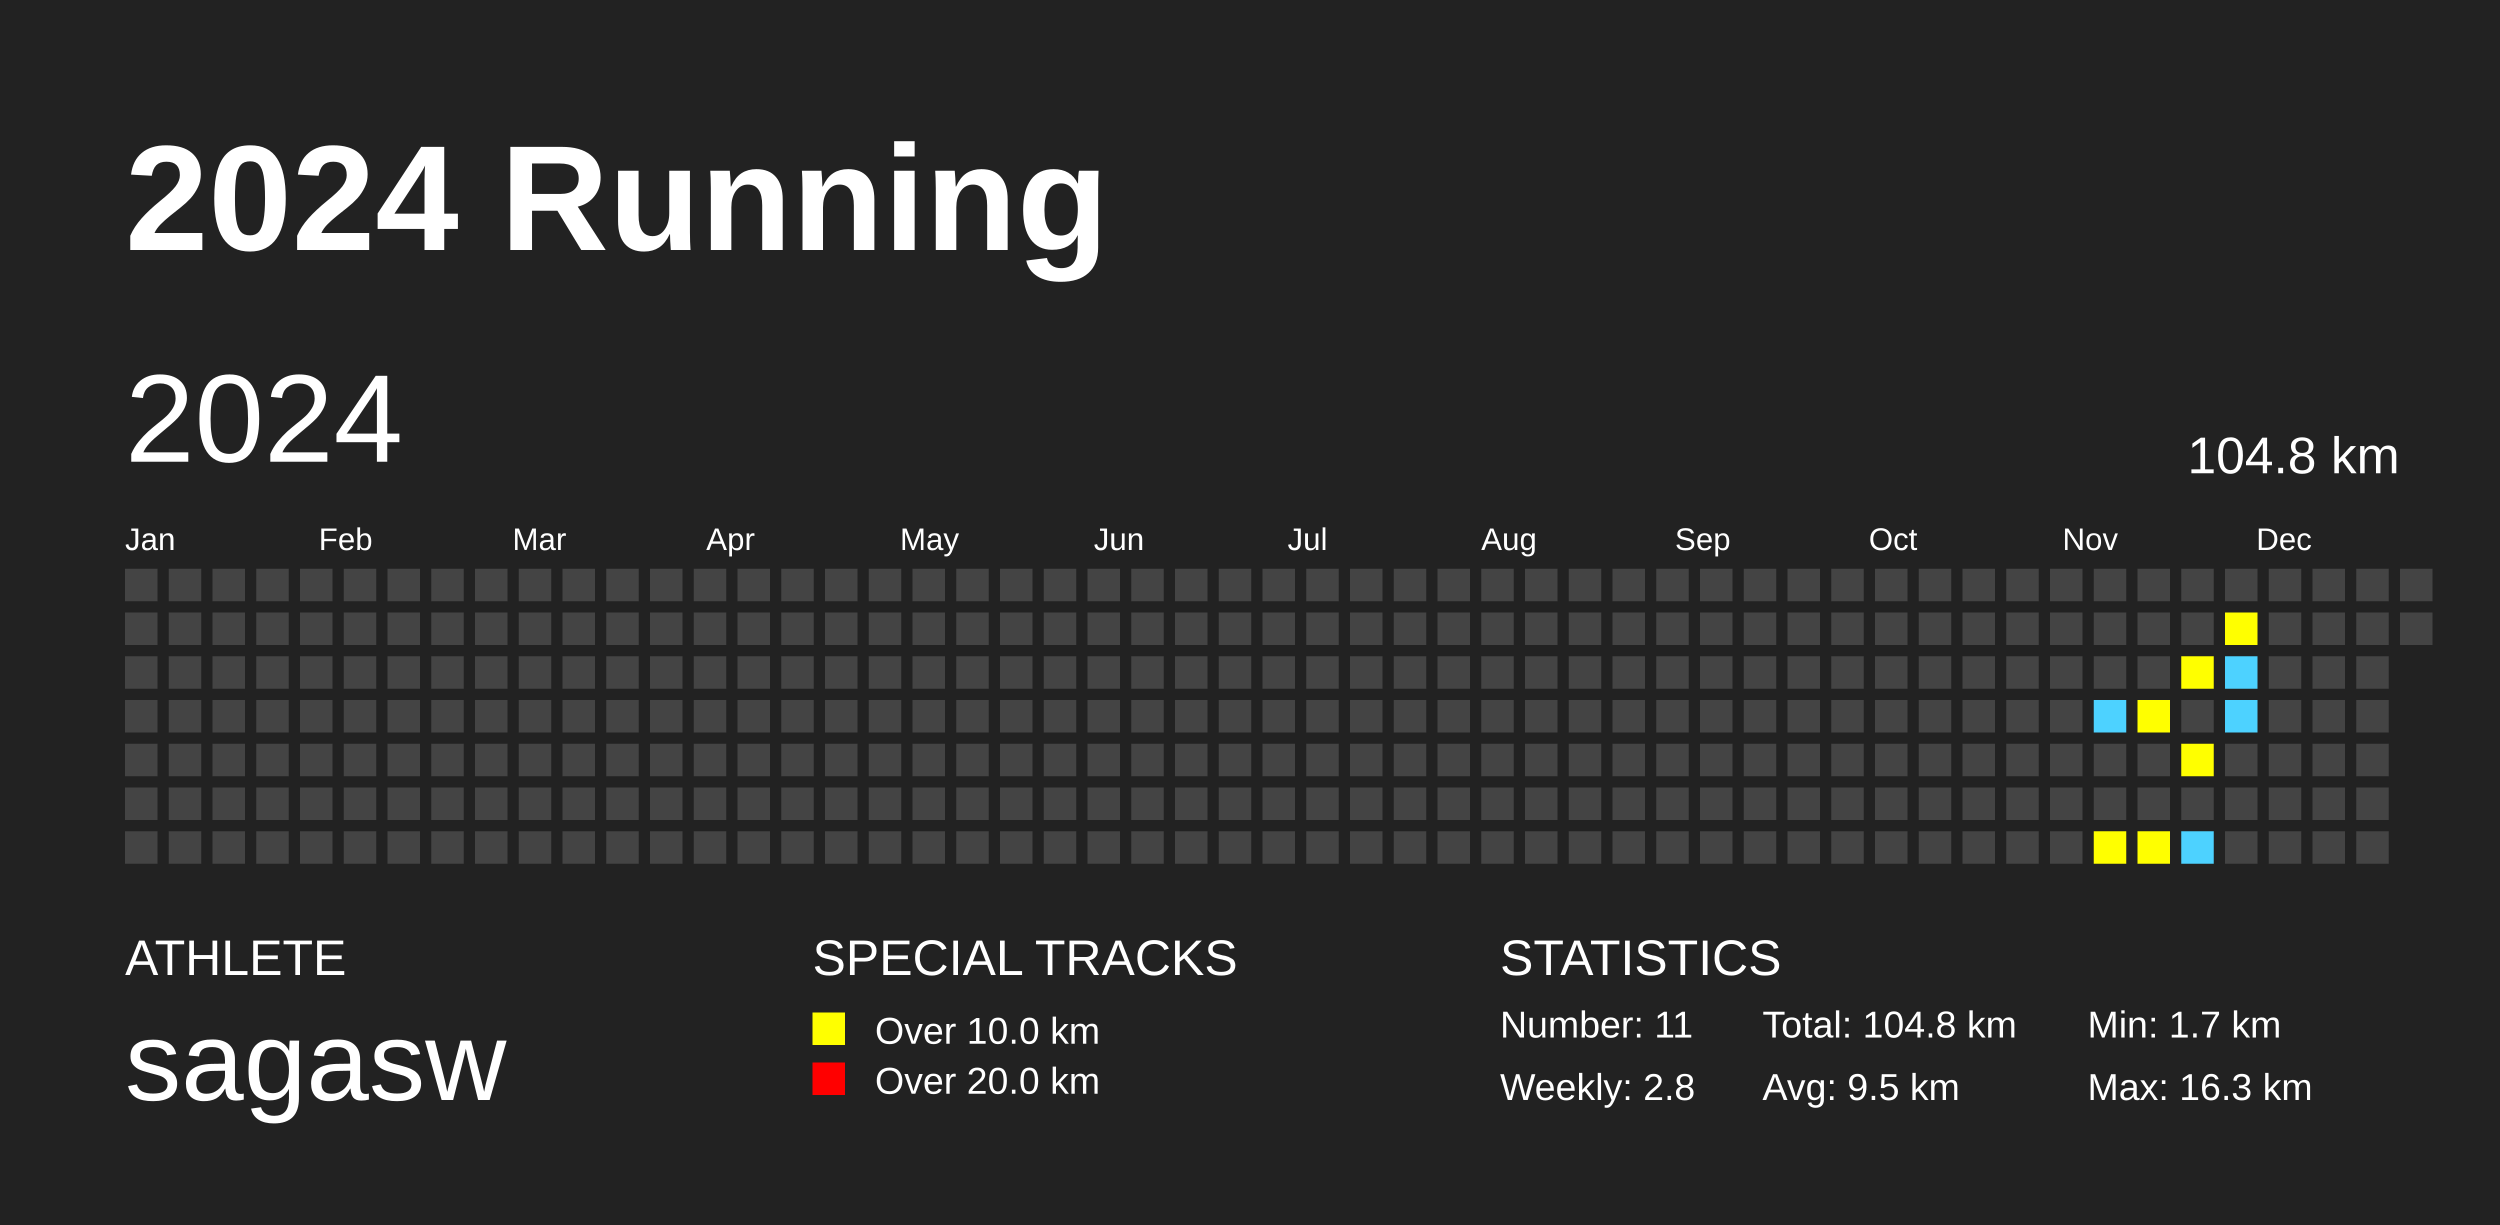
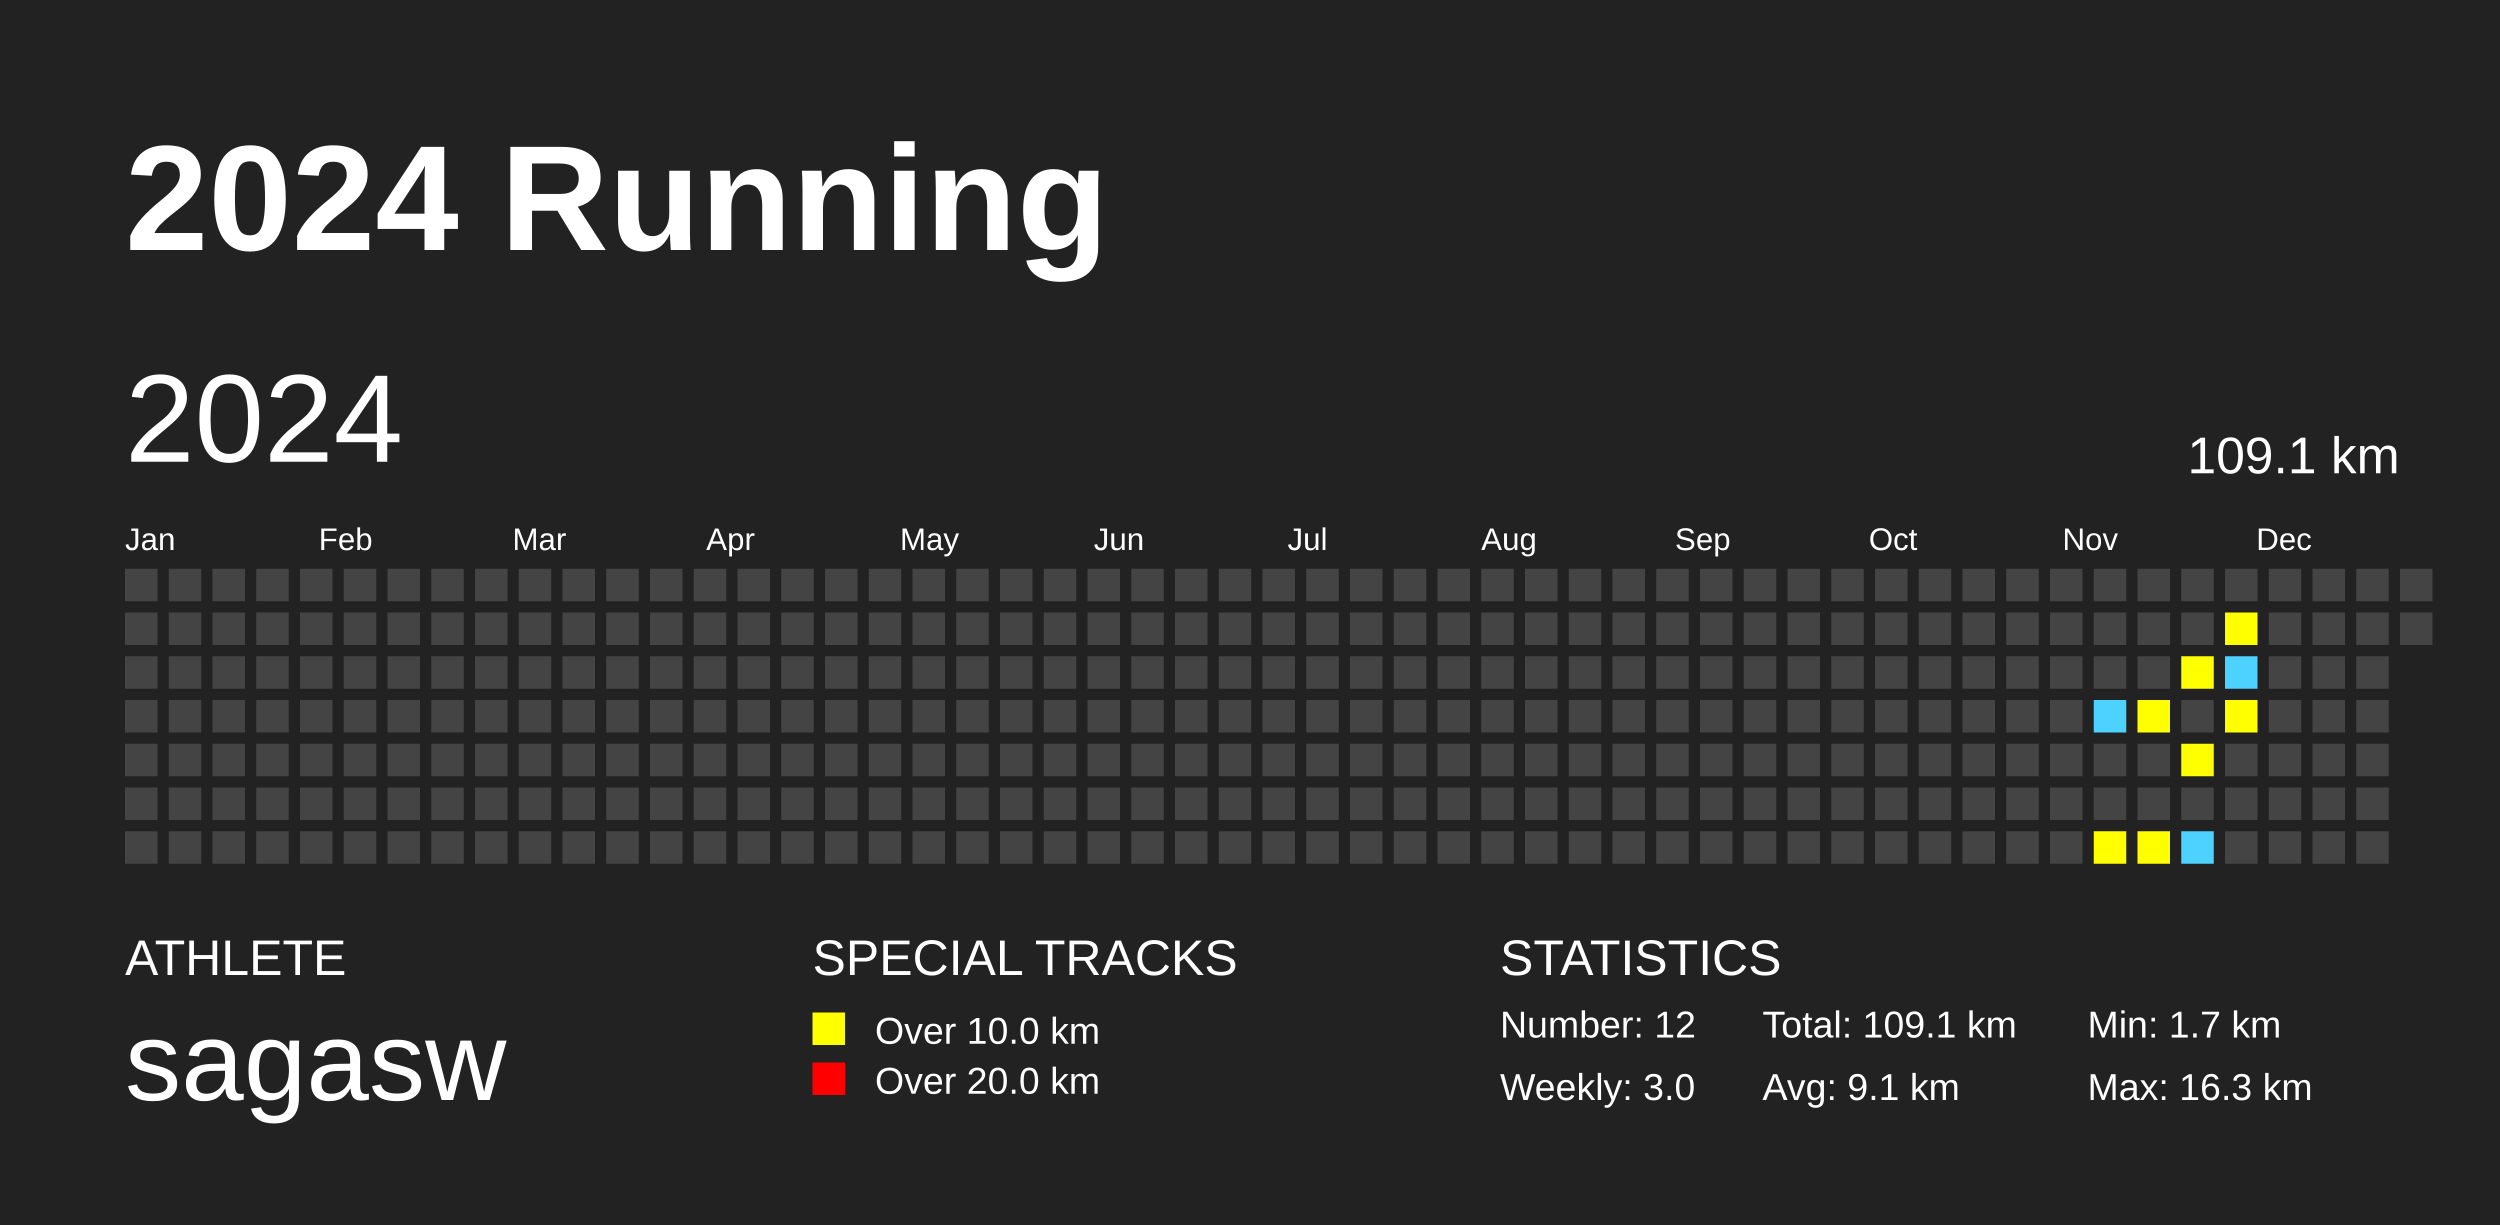
<svg xmlns="http://www.w3.org/2000/svg" baseProfile="full" height="98mm" version="1.1" viewBox="0,0,200,98" width="200mm">
  <defs />
  <rect fill="#222222" height="98" width="200" x="0" y="0" />
  <text fill="#FFFFFF" style="font-size:12px; font-family:Arial; font-weight:bold;" x="10" y="20">2024 Running</text>
  <text fill="#FFFFFF" style="font-size:4px; font-family:Arial" x="10" y="78">ATHLETE</text>
  <text fill="#FFFFFF" style="font-size:9px; font-family:Arial" x="10" y="88">sagasw</text>
  <text fill="#FFFFFF" style="font-size:4px; font-family:Arial" x="65" y="78">SPECIAL TRACKS</text>
  <rect fill="yellow" height="2.6" width="2.6" x="65" y="81" />
  <text fill="#FFFFFF" style="font-size:3px; font-family:Arial" x="70" y="83.5">Over 10.0 km</text>
  <rect fill="red" height="2.6" width="2.6" x="65" y="85" />
  <text fill="#FFFFFF" style="font-size:3px; font-family:Arial" x="70" y="87.5">Over 20.0 km</text>
  <text fill="#FFFFFF" style="font-size:4px; font-family:Arial" x="120" y="78">STATISTICS</text>
-   <text fill="#FFFFFF" style="font-size:3px; font-family:Arial" x="120" y="83">Number: 11</text>
-   <text fill="#FFFFFF" style="font-size:3px; font-family:Arial" x="120" y="88">Weekly: 2.8</text>
-   <text fill="#FFFFFF" style="font-size:3px; font-family:Arial" x="141" y="83">Total: 104.8 km</text>
-   <text fill="#FFFFFF" style="font-size:3px; font-family:Arial" x="141" y="88">Avg: 9.5 km</text>
+   <text fill="#FFFFFF" style="font-size:3px; font-family:Arial" x="120" y="83">Number: 12</text>
+   <text fill="#FFFFFF" style="font-size:3px; font-family:Arial" x="120" y="88">Weekly: 3.0</text>
+   <text fill="#FFFFFF" style="font-size:3px; font-family:Arial" x="141" y="83">Total: 109.1 km</text>
+   <text fill="#FFFFFF" style="font-size:3px; font-family:Arial" x="141" y="88">Avg: 9.1 km</text>
  <text fill="#FFFFFF" style="font-size:3px; font-family:Arial" x="167" y="83">Min: 1.7 km</text>
  <text fill="#FFFFFF" style="font-size:3px; font-family:Arial" x="167" y="88">Max: 16.3 km</text>
  <text dominant-baseline="hanging" fill="#FFFFFF" style="font-size:10.0px; font-family:Arial;" x="10" y="30">2024</text>
-   <text dominant-baseline="hanging" fill="#FFFFFF" style="font-size:4.125px; font-family:Arial;" x="175" y="35">104.8 km</text>
+   <text dominant-baseline="hanging" fill="#FFFFFF" style="font-size:4.125px; font-family:Arial;" x="175" y="35">109.1 km</text>
  <text fill="#FFFFFF" style="font-size:2.5px; font-family:Arial" x="10.0" y="44">Jan</text>
  <text fill="#FFFFFF" style="font-size:2.5px; font-family:Arial" x="25.5" y="44">Feb</text>
  <text fill="#FFFFFF" style="font-size:2.5px; font-family:Arial" x="41.0" y="44">Mar</text>
  <text fill="#FFFFFF" style="font-size:2.5px; font-family:Arial" x="56.5" y="44">Apr</text>
  <text fill="#FFFFFF" style="font-size:2.5px; font-family:Arial" x="72.0" y="44">May</text>
  <text fill="#FFFFFF" style="font-size:2.5px; font-family:Arial" x="87.5" y="44">Jun</text>
  <text fill="#FFFFFF" style="font-size:2.5px; font-family:Arial" x="103.0" y="44">Jul</text>
  <text fill="#FFFFFF" style="font-size:2.5px; font-family:Arial" x="118.5" y="44">Aug</text>
  <text fill="#FFFFFF" style="font-size:2.5px; font-family:Arial" x="134.0" y="44">Sep</text>
  <text fill="#FFFFFF" style="font-size:2.5px; font-family:Arial" x="149.5" y="44">Oct</text>
  <text fill="#FFFFFF" style="font-size:2.5px; font-family:Arial" x="165.0" y="44">Nov</text>
  <text fill="#FFFFFF" style="font-size:2.5px; font-family:Arial" x="180.5" y="44">Dec</text>
  <rect fill="#444444" height="2.6" width="2.6" x="10.0" y="45.5" />
  <rect fill="#444444" height="2.6" width="2.6" x="10.0" y="49.0" />
  <rect fill="#444444" height="2.6" width="2.6" x="10.0" y="52.5" />
  <rect fill="#444444" height="2.6" width="2.6" x="10.0" y="56.0" />
  <rect fill="#444444" height="2.6" width="2.6" x="10.0" y="59.5" />
  <rect fill="#444444" height="2.6" width="2.6" x="10.0" y="63.0" />
  <rect fill="#444444" height="2.6" width="2.6" x="10.0" y="66.5" />
  <rect fill="#444444" height="2.6" width="2.6" x="13.5" y="45.5" />
  <rect fill="#444444" height="2.6" width="2.6" x="13.5" y="49.0" />
  <rect fill="#444444" height="2.6" width="2.6" x="13.5" y="52.5" />
  <rect fill="#444444" height="2.6" width="2.6" x="13.5" y="56.0" />
  <rect fill="#444444" height="2.6" width="2.6" x="13.5" y="59.5" />
  <rect fill="#444444" height="2.6" width="2.6" x="13.5" y="63.0" />
  <rect fill="#444444" height="2.6" width="2.6" x="13.5" y="66.5" />
  <rect fill="#444444" height="2.6" width="2.6" x="17.0" y="45.5" />
  <rect fill="#444444" height="2.6" width="2.6" x="17.0" y="49.0" />
  <rect fill="#444444" height="2.6" width="2.6" x="17.0" y="52.5" />
  <rect fill="#444444" height="2.6" width="2.6" x="17.0" y="56.0" />
  <rect fill="#444444" height="2.6" width="2.6" x="17.0" y="59.5" />
  <rect fill="#444444" height="2.6" width="2.6" x="17.0" y="63.0" />
  <rect fill="#444444" height="2.6" width="2.6" x="17.0" y="66.5" />
  <rect fill="#444444" height="2.6" width="2.6" x="20.5" y="45.5" />
  <rect fill="#444444" height="2.6" width="2.6" x="20.5" y="49.0" />
  <rect fill="#444444" height="2.6" width="2.6" x="20.5" y="52.5" />
  <rect fill="#444444" height="2.6" width="2.6" x="20.5" y="56.0" />
  <rect fill="#444444" height="2.6" width="2.6" x="20.5" y="59.5" />
  <rect fill="#444444" height="2.6" width="2.6" x="20.5" y="63.0" />
  <rect fill="#444444" height="2.6" width="2.6" x="20.5" y="66.5" />
  <rect fill="#444444" height="2.6" width="2.6" x="24.0" y="45.5" />
  <rect fill="#444444" height="2.6" width="2.6" x="24.0" y="49.0" />
  <rect fill="#444444" height="2.6" width="2.6" x="24.0" y="52.5" />
  <rect fill="#444444" height="2.6" width="2.6" x="24.0" y="56.0" />
  <rect fill="#444444" height="2.6" width="2.6" x="24.0" y="59.5" />
  <rect fill="#444444" height="2.6" width="2.6" x="24.0" y="63.0" />
  <rect fill="#444444" height="2.6" width="2.6" x="24.0" y="66.5" />
  <rect fill="#444444" height="2.6" width="2.6" x="27.5" y="45.5" />
  <rect fill="#444444" height="2.6" width="2.6" x="27.5" y="49.0" />
  <rect fill="#444444" height="2.6" width="2.6" x="27.5" y="52.5" />
  <rect fill="#444444" height="2.6" width="2.6" x="27.5" y="56.0" />
  <rect fill="#444444" height="2.6" width="2.6" x="27.5" y="59.5" />
  <rect fill="#444444" height="2.6" width="2.6" x="27.5" y="63.0" />
  <rect fill="#444444" height="2.6" width="2.6" x="27.5" y="66.5" />
  <rect fill="#444444" height="2.6" width="2.6" x="31.0" y="45.5" />
  <rect fill="#444444" height="2.6" width="2.6" x="31.0" y="49.0" />
  <rect fill="#444444" height="2.6" width="2.6" x="31.0" y="52.5" />
  <rect fill="#444444" height="2.6" width="2.6" x="31.0" y="56.0" />
  <rect fill="#444444" height="2.6" width="2.6" x="31.0" y="59.5" />
  <rect fill="#444444" height="2.6" width="2.6" x="31.0" y="63.0" />
  <rect fill="#444444" height="2.6" width="2.6" x="31.0" y="66.5" />
  <rect fill="#444444" height="2.6" width="2.6" x="34.5" y="45.5" />
  <rect fill="#444444" height="2.6" width="2.6" x="34.5" y="49.0" />
  <rect fill="#444444" height="2.6" width="2.6" x="34.5" y="52.5" />
  <rect fill="#444444" height="2.6" width="2.6" x="34.5" y="56.0" />
  <rect fill="#444444" height="2.6" width="2.6" x="34.5" y="59.5" />
  <rect fill="#444444" height="2.6" width="2.6" x="34.5" y="63.0" />
  <rect fill="#444444" height="2.6" width="2.6" x="34.5" y="66.5" />
  <rect fill="#444444" height="2.6" width="2.6" x="38.0" y="45.5" />
  <rect fill="#444444" height="2.6" width="2.6" x="38.0" y="49.0" />
  <rect fill="#444444" height="2.6" width="2.6" x="38.0" y="52.5" />
  <rect fill="#444444" height="2.6" width="2.6" x="38.0" y="56.0" />
  <rect fill="#444444" height="2.6" width="2.6" x="38.0" y="59.5" />
  <rect fill="#444444" height="2.6" width="2.6" x="38.0" y="63.0" />
  <rect fill="#444444" height="2.6" width="2.6" x="38.0" y="66.5" />
  <rect fill="#444444" height="2.6" width="2.6" x="41.5" y="45.5" />
  <rect fill="#444444" height="2.6" width="2.6" x="41.5" y="49.0" />
  <rect fill="#444444" height="2.6" width="2.6" x="41.5" y="52.5" />
  <rect fill="#444444" height="2.6" width="2.6" x="41.5" y="56.0" />
  <rect fill="#444444" height="2.6" width="2.6" x="41.5" y="59.5" />
  <rect fill="#444444" height="2.6" width="2.6" x="41.5" y="63.0" />
  <rect fill="#444444" height="2.6" width="2.6" x="41.5" y="66.5" />
  <rect fill="#444444" height="2.6" width="2.6" x="45.0" y="45.5" />
  <rect fill="#444444" height="2.6" width="2.6" x="45.0" y="49.0" />
  <rect fill="#444444" height="2.6" width="2.6" x="45.0" y="52.5" />
  <rect fill="#444444" height="2.6" width="2.6" x="45.0" y="56.0" />
  <rect fill="#444444" height="2.6" width="2.6" x="45.0" y="59.5" />
  <rect fill="#444444" height="2.6" width="2.6" x="45.0" y="63.0" />
  <rect fill="#444444" height="2.6" width="2.6" x="45.0" y="66.5" />
  <rect fill="#444444" height="2.6" width="2.6" x="48.5" y="45.5" />
  <rect fill="#444444" height="2.6" width="2.6" x="48.5" y="49.0" />
  <rect fill="#444444" height="2.6" width="2.6" x="48.5" y="52.5" />
  <rect fill="#444444" height="2.6" width="2.6" x="48.5" y="56.0" />
  <rect fill="#444444" height="2.6" width="2.6" x="48.5" y="59.5" />
  <rect fill="#444444" height="2.6" width="2.6" x="48.5" y="63.0" />
  <rect fill="#444444" height="2.6" width="2.6" x="48.5" y="66.5" />
  <rect fill="#444444" height="2.6" width="2.6" x="52.0" y="45.5" />
  <rect fill="#444444" height="2.6" width="2.6" x="52.0" y="49.0" />
  <rect fill="#444444" height="2.6" width="2.6" x="52.0" y="52.5" />
  <rect fill="#444444" height="2.6" width="2.6" x="52.0" y="56.0" />
  <rect fill="#444444" height="2.6" width="2.6" x="52.0" y="59.5" />
  <rect fill="#444444" height="2.6" width="2.6" x="52.0" y="63.0" />
  <rect fill="#444444" height="2.6" width="2.6" x="52.0" y="66.5" />
  <rect fill="#444444" height="2.6" width="2.6" x="55.5" y="45.5" />
  <rect fill="#444444" height="2.6" width="2.6" x="55.5" y="49.0" />
  <rect fill="#444444" height="2.6" width="2.6" x="55.5" y="52.5" />
  <rect fill="#444444" height="2.6" width="2.6" x="55.5" y="56.0" />
  <rect fill="#444444" height="2.6" width="2.6" x="55.5" y="59.5" />
  <rect fill="#444444" height="2.6" width="2.6" x="55.5" y="63.0" />
  <rect fill="#444444" height="2.6" width="2.6" x="55.5" y="66.5" />
  <rect fill="#444444" height="2.6" width="2.6" x="59.0" y="45.5" />
  <rect fill="#444444" height="2.6" width="2.6" x="59.0" y="49.0" />
  <rect fill="#444444" height="2.6" width="2.6" x="59.0" y="52.5" />
  <rect fill="#444444" height="2.6" width="2.6" x="59.0" y="56.0" />
  <rect fill="#444444" height="2.6" width="2.6" x="59.0" y="59.5" />
  <rect fill="#444444" height="2.6" width="2.6" x="59.0" y="63.0" />
  <rect fill="#444444" height="2.6" width="2.6" x="59.0" y="66.5" />
  <rect fill="#444444" height="2.6" width="2.6" x="62.5" y="45.5" />
  <rect fill="#444444" height="2.6" width="2.6" x="62.5" y="49.0" />
  <rect fill="#444444" height="2.6" width="2.6" x="62.5" y="52.5" />
  <rect fill="#444444" height="2.6" width="2.6" x="62.5" y="56.0" />
  <rect fill="#444444" height="2.6" width="2.6" x="62.5" y="59.5" />
  <rect fill="#444444" height="2.6" width="2.6" x="62.5" y="63.0" />
  <rect fill="#444444" height="2.6" width="2.6" x="62.5" y="66.5" />
  <rect fill="#444444" height="2.6" width="2.6" x="66.0" y="45.5" />
  <rect fill="#444444" height="2.6" width="2.6" x="66.0" y="49.0" />
  <rect fill="#444444" height="2.6" width="2.6" x="66.0" y="52.5" />
  <rect fill="#444444" height="2.6" width="2.6" x="66.0" y="56.0" />
  <rect fill="#444444" height="2.6" width="2.6" x="66.0" y="59.5" />
  <rect fill="#444444" height="2.6" width="2.6" x="66.0" y="63.0" />
  <rect fill="#444444" height="2.6" width="2.6" x="66.0" y="66.5" />
  <rect fill="#444444" height="2.6" width="2.6" x="69.5" y="45.5" />
  <rect fill="#444444" height="2.6" width="2.6" x="69.5" y="49.0" />
  <rect fill="#444444" height="2.6" width="2.6" x="69.5" y="52.5" />
  <rect fill="#444444" height="2.6" width="2.6" x="69.5" y="56.0" />
  <rect fill="#444444" height="2.6" width="2.6" x="69.5" y="59.5" />
  <rect fill="#444444" height="2.6" width="2.6" x="69.5" y="63.0" />
  <rect fill="#444444" height="2.6" width="2.6" x="69.5" y="66.5" />
  <rect fill="#444444" height="2.6" width="2.6" x="73.0" y="45.5" />
  <rect fill="#444444" height="2.6" width="2.6" x="73.0" y="49.0" />
  <rect fill="#444444" height="2.6" width="2.6" x="73.0" y="52.5" />
  <rect fill="#444444" height="2.6" width="2.6" x="73.0" y="56.0" />
  <rect fill="#444444" height="2.6" width="2.6" x="73.0" y="59.5" />
  <rect fill="#444444" height="2.6" width="2.6" x="73.0" y="63.0" />
  <rect fill="#444444" height="2.6" width="2.6" x="73.0" y="66.5" />
  <rect fill="#444444" height="2.6" width="2.6" x="76.5" y="45.5" />
  <rect fill="#444444" height="2.6" width="2.6" x="76.5" y="49.0" />
  <rect fill="#444444" height="2.6" width="2.6" x="76.5" y="52.5" />
  <rect fill="#444444" height="2.6" width="2.6" x="76.5" y="56.0" />
  <rect fill="#444444" height="2.6" width="2.6" x="76.5" y="59.5" />
  <rect fill="#444444" height="2.6" width="2.6" x="76.5" y="63.0" />
  <rect fill="#444444" height="2.6" width="2.6" x="76.5" y="66.5" />
  <rect fill="#444444" height="2.6" width="2.6" x="80.0" y="45.5" />
  <rect fill="#444444" height="2.6" width="2.6" x="80.0" y="49.0" />
  <rect fill="#444444" height="2.6" width="2.6" x="80.0" y="52.5" />
  <rect fill="#444444" height="2.6" width="2.6" x="80.0" y="56.0" />
  <rect fill="#444444" height="2.6" width="2.6" x="80.0" y="59.5" />
  <rect fill="#444444" height="2.6" width="2.6" x="80.0" y="63.0" />
  <rect fill="#444444" height="2.6" width="2.6" x="80.0" y="66.5" />
  <rect fill="#444444" height="2.6" width="2.6" x="83.5" y="45.5" />
  <rect fill="#444444" height="2.6" width="2.6" x="83.5" y="49.0" />
  <rect fill="#444444" height="2.6" width="2.6" x="83.5" y="52.5" />
  <rect fill="#444444" height="2.6" width="2.6" x="83.5" y="56.0" />
  <rect fill="#444444" height="2.6" width="2.6" x="83.5" y="59.5" />
  <rect fill="#444444" height="2.6" width="2.6" x="83.5" y="63.0" />
  <rect fill="#444444" height="2.6" width="2.6" x="83.5" y="66.5" />
  <rect fill="#444444" height="2.6" width="2.6" x="87.0" y="45.5" />
  <rect fill="#444444" height="2.6" width="2.6" x="87.0" y="49.0" />
  <rect fill="#444444" height="2.6" width="2.6" x="87.0" y="52.5" />
  <rect fill="#444444" height="2.6" width="2.6" x="87.0" y="56.0" />
  <rect fill="#444444" height="2.6" width="2.6" x="87.0" y="59.5" />
  <rect fill="#444444" height="2.6" width="2.6" x="87.0" y="63.0" />
  <rect fill="#444444" height="2.6" width="2.6" x="87.0" y="66.5" />
  <rect fill="#444444" height="2.6" width="2.6" x="90.5" y="45.5" />
  <rect fill="#444444" height="2.6" width="2.6" x="90.5" y="49.0" />
  <rect fill="#444444" height="2.6" width="2.6" x="90.5" y="52.5" />
  <rect fill="#444444" height="2.6" width="2.6" x="90.5" y="56.0" />
  <rect fill="#444444" height="2.6" width="2.6" x="90.5" y="59.5" />
  <rect fill="#444444" height="2.6" width="2.6" x="90.5" y="63.0" />
  <rect fill="#444444" height="2.6" width="2.6" x="90.5" y="66.5" />
  <rect fill="#444444" height="2.6" width="2.6" x="94.0" y="45.5" />
  <rect fill="#444444" height="2.6" width="2.6" x="94.0" y="49.0" />
  <rect fill="#444444" height="2.6" width="2.6" x="94.0" y="52.5" />
  <rect fill="#444444" height="2.6" width="2.6" x="94.0" y="56.0" />
  <rect fill="#444444" height="2.6" width="2.6" x="94.0" y="59.5" />
  <rect fill="#444444" height="2.6" width="2.6" x="94.0" y="63.0" />
  <rect fill="#444444" height="2.6" width="2.6" x="94.0" y="66.5" />
  <rect fill="#444444" height="2.6" width="2.6" x="97.5" y="45.5" />
  <rect fill="#444444" height="2.6" width="2.6" x="97.5" y="49.0" />
  <rect fill="#444444" height="2.6" width="2.6" x="97.5" y="52.5" />
  <rect fill="#444444" height="2.6" width="2.6" x="97.5" y="56.0" />
  <rect fill="#444444" height="2.6" width="2.6" x="97.5" y="59.5" />
  <rect fill="#444444" height="2.6" width="2.6" x="97.5" y="63.0" />
  <rect fill="#444444" height="2.6" width="2.6" x="97.5" y="66.5" />
  <rect fill="#444444" height="2.6" width="2.6" x="101.0" y="45.5" />
  <rect fill="#444444" height="2.6" width="2.6" x="101.0" y="49.0" />
  <rect fill="#444444" height="2.6" width="2.6" x="101.0" y="52.5" />
  <rect fill="#444444" height="2.6" width="2.6" x="101.0" y="56.0" />
  <rect fill="#444444" height="2.6" width="2.6" x="101.0" y="59.5" />
  <rect fill="#444444" height="2.6" width="2.6" x="101.0" y="63.0" />
  <rect fill="#444444" height="2.6" width="2.6" x="101.0" y="66.5" />
  <rect fill="#444444" height="2.6" width="2.6" x="104.5" y="45.5" />
  <rect fill="#444444" height="2.6" width="2.6" x="104.5" y="49.0" />
  <rect fill="#444444" height="2.6" width="2.6" x="104.5" y="52.5" />
  <rect fill="#444444" height="2.6" width="2.6" x="104.5" y="56.0" />
  <rect fill="#444444" height="2.6" width="2.6" x="104.5" y="59.5" />
  <rect fill="#444444" height="2.6" width="2.6" x="104.5" y="63.0" />
  <rect fill="#444444" height="2.6" width="2.6" x="104.5" y="66.5" />
  <rect fill="#444444" height="2.6" width="2.6" x="108.0" y="45.5" />
  <rect fill="#444444" height="2.6" width="2.6" x="108.0" y="49.0" />
  <rect fill="#444444" height="2.6" width="2.6" x="108.0" y="52.5" />
  <rect fill="#444444" height="2.6" width="2.6" x="108.0" y="56.0" />
  <rect fill="#444444" height="2.6" width="2.6" x="108.0" y="59.5" />
  <rect fill="#444444" height="2.6" width="2.6" x="108.0" y="63.0" />
  <rect fill="#444444" height="2.6" width="2.6" x="108.0" y="66.5" />
  <rect fill="#444444" height="2.6" width="2.6" x="111.5" y="45.5" />
  <rect fill="#444444" height="2.6" width="2.6" x="111.5" y="49.0" />
  <rect fill="#444444" height="2.6" width="2.6" x="111.5" y="52.5" />
  <rect fill="#444444" height="2.6" width="2.6" x="111.5" y="56.0" />
  <rect fill="#444444" height="2.6" width="2.6" x="111.5" y="59.5" />
  <rect fill="#444444" height="2.6" width="2.6" x="111.5" y="63.0" />
  <rect fill="#444444" height="2.6" width="2.6" x="111.5" y="66.5" />
  <rect fill="#444444" height="2.6" width="2.6" x="115.0" y="45.5" />
  <rect fill="#444444" height="2.6" width="2.6" x="115.0" y="49.0" />
  <rect fill="#444444" height="2.6" width="2.6" x="115.0" y="52.5" />
  <rect fill="#444444" height="2.6" width="2.6" x="115.0" y="56.0" />
  <rect fill="#444444" height="2.6" width="2.6" x="115.0" y="59.5" />
  <rect fill="#444444" height="2.6" width="2.6" x="115.0" y="63.0" />
  <rect fill="#444444" height="2.6" width="2.6" x="115.0" y="66.5" />
  <rect fill="#444444" height="2.6" width="2.6" x="118.5" y="45.5" />
  <rect fill="#444444" height="2.6" width="2.6" x="118.5" y="49.0" />
  <rect fill="#444444" height="2.6" width="2.6" x="118.5" y="52.5" />
  <rect fill="#444444" height="2.6" width="2.6" x="118.5" y="56.0" />
  <rect fill="#444444" height="2.6" width="2.6" x="118.5" y="59.5" />
  <rect fill="#444444" height="2.6" width="2.6" x="118.5" y="63.0" />
  <rect fill="#444444" height="2.6" width="2.6" x="118.5" y="66.5" />
  <rect fill="#444444" height="2.6" width="2.6" x="122.0" y="45.5" />
  <rect fill="#444444" height="2.6" width="2.6" x="122.0" y="49.0" />
  <rect fill="#444444" height="2.6" width="2.6" x="122.0" y="52.5" />
  <rect fill="#444444" height="2.6" width="2.6" x="122.0" y="56.0" />
  <rect fill="#444444" height="2.6" width="2.6" x="122.0" y="59.5" />
  <rect fill="#444444" height="2.6" width="2.6" x="122.0" y="63.0" />
  <rect fill="#444444" height="2.6" width="2.6" x="122.0" y="66.5" />
  <rect fill="#444444" height="2.6" width="2.6" x="125.5" y="45.5" />
  <rect fill="#444444" height="2.6" width="2.6" x="125.5" y="49.0" />
  <rect fill="#444444" height="2.6" width="2.6" x="125.5" y="52.5" />
  <rect fill="#444444" height="2.6" width="2.6" x="125.5" y="56.0" />
  <rect fill="#444444" height="2.6" width="2.6" x="125.5" y="59.5" />
  <rect fill="#444444" height="2.6" width="2.6" x="125.5" y="63.0" />
  <rect fill="#444444" height="2.6" width="2.6" x="125.5" y="66.5" />
  <rect fill="#444444" height="2.6" width="2.6" x="129.0" y="45.5" />
  <rect fill="#444444" height="2.6" width="2.6" x="129.0" y="49.0" />
  <rect fill="#444444" height="2.6" width="2.6" x="129.0" y="52.5" />
  <rect fill="#444444" height="2.6" width="2.6" x="129.0" y="56.0" />
  <rect fill="#444444" height="2.6" width="2.6" x="129.0" y="59.5" />
  <rect fill="#444444" height="2.6" width="2.6" x="129.0" y="63.0" />
  <rect fill="#444444" height="2.6" width="2.6" x="129.0" y="66.5" />
  <rect fill="#444444" height="2.6" width="2.6" x="132.5" y="45.5" />
  <rect fill="#444444" height="2.6" width="2.6" x="132.5" y="49.0" />
  <rect fill="#444444" height="2.6" width="2.6" x="132.5" y="52.5" />
  <rect fill="#444444" height="2.6" width="2.6" x="132.5" y="56.0" />
  <rect fill="#444444" height="2.6" width="2.6" x="132.5" y="59.5" />
  <rect fill="#444444" height="2.6" width="2.6" x="132.5" y="63.0" />
  <rect fill="#444444" height="2.6" width="2.6" x="132.5" y="66.5" />
  <rect fill="#444444" height="2.6" width="2.6" x="136.0" y="45.5" />
  <rect fill="#444444" height="2.6" width="2.6" x="136.0" y="49.0" />
  <rect fill="#444444" height="2.6" width="2.6" x="136.0" y="52.5" />
  <rect fill="#444444" height="2.6" width="2.6" x="136.0" y="56.0" />
  <rect fill="#444444" height="2.6" width="2.6" x="136.0" y="59.5" />
  <rect fill="#444444" height="2.6" width="2.6" x="136.0" y="63.0" />
  <rect fill="#444444" height="2.6" width="2.6" x="136.0" y="66.5" />
  <rect fill="#444444" height="2.6" width="2.6" x="139.5" y="45.5" />
  <rect fill="#444444" height="2.6" width="2.6" x="139.5" y="49.0" />
  <rect fill="#444444" height="2.6" width="2.6" x="139.5" y="52.5" />
  <rect fill="#444444" height="2.6" width="2.6" x="139.5" y="56.0" />
  <rect fill="#444444" height="2.6" width="2.6" x="139.5" y="59.5" />
  <rect fill="#444444" height="2.6" width="2.6" x="139.5" y="63.0" />
  <rect fill="#444444" height="2.6" width="2.6" x="139.5" y="66.5" />
  <rect fill="#444444" height="2.6" width="2.6" x="143.0" y="45.5" />
  <rect fill="#444444" height="2.6" width="2.6" x="143.0" y="49.0" />
  <rect fill="#444444" height="2.6" width="2.6" x="143.0" y="52.5" />
  <rect fill="#444444" height="2.6" width="2.6" x="143.0" y="56.0" />
  <rect fill="#444444" height="2.6" width="2.6" x="143.0" y="59.5" />
  <rect fill="#444444" height="2.6" width="2.6" x="143.0" y="63.0" />
  <rect fill="#444444" height="2.6" width="2.6" x="143.0" y="66.5" />
  <rect fill="#444444" height="2.6" width="2.6" x="146.5" y="45.5" />
  <rect fill="#444444" height="2.6" width="2.6" x="146.5" y="49.0" />
  <rect fill="#444444" height="2.6" width="2.6" x="146.5" y="52.5" />
  <rect fill="#444444" height="2.6" width="2.6" x="146.5" y="56.0" />
  <rect fill="#444444" height="2.6" width="2.6" x="146.5" y="59.5" />
  <rect fill="#444444" height="2.6" width="2.6" x="146.5" y="63.0" />
  <rect fill="#444444" height="2.6" width="2.6" x="146.5" y="66.5" />
  <rect fill="#444444" height="2.6" width="2.6" x="150.0" y="45.5" />
  <rect fill="#444444" height="2.6" width="2.6" x="150.0" y="49.0" />
  <rect fill="#444444" height="2.6" width="2.6" x="150.0" y="52.5" />
  <rect fill="#444444" height="2.6" width="2.6" x="150.0" y="56.0" />
  <rect fill="#444444" height="2.6" width="2.6" x="150.0" y="59.5" />
  <rect fill="#444444" height="2.6" width="2.6" x="150.0" y="63.0" />
  <rect fill="#444444" height="2.6" width="2.6" x="150.0" y="66.5" />
  <rect fill="#444444" height="2.6" width="2.6" x="153.5" y="45.5" />
  <rect fill="#444444" height="2.6" width="2.6" x="153.5" y="49.0" />
  <rect fill="#444444" height="2.6" width="2.6" x="153.5" y="52.5" />
  <rect fill="#444444" height="2.6" width="2.6" x="153.5" y="56.0" />
  <rect fill="#444444" height="2.6" width="2.6" x="153.5" y="59.5" />
  <rect fill="#444444" height="2.6" width="2.6" x="153.5" y="63.0" />
  <rect fill="#444444" height="2.6" width="2.6" x="153.5" y="66.5" />
  <rect fill="#444444" height="2.6" width="2.6" x="157.0" y="45.5" />
  <rect fill="#444444" height="2.6" width="2.6" x="157.0" y="49.0" />
  <rect fill="#444444" height="2.6" width="2.6" x="157.0" y="52.5" />
  <rect fill="#444444" height="2.6" width="2.6" x="157.0" y="56.0" />
  <rect fill="#444444" height="2.6" width="2.6" x="157.0" y="59.5" />
  <rect fill="#444444" height="2.6" width="2.6" x="157.0" y="63.0" />
  <rect fill="#444444" height="2.6" width="2.6" x="157.0" y="66.5" />
  <rect fill="#444444" height="2.6" width="2.6" x="160.5" y="45.5" />
  <rect fill="#444444" height="2.6" width="2.6" x="160.5" y="49.0" />
  <rect fill="#444444" height="2.6" width="2.6" x="160.5" y="52.5" />
  <rect fill="#444444" height="2.6" width="2.6" x="160.5" y="56.0" />
  <rect fill="#444444" height="2.6" width="2.6" x="160.5" y="59.5" />
  <rect fill="#444444" height="2.6" width="2.6" x="160.5" y="63.0" />
  <rect fill="#444444" height="2.6" width="2.6" x="160.5" y="66.5" />
  <rect fill="#444444" height="2.6" width="2.6" x="164.0" y="45.5" />
  <rect fill="#444444" height="2.6" width="2.6" x="164.0" y="49.0" />
  <rect fill="#444444" height="2.6" width="2.6" x="164.0" y="52.5" />
  <rect fill="#444444" height="2.6" width="2.6" x="164.0" y="56.0" />
  <rect fill="#444444" height="2.6" width="2.6" x="164.0" y="59.5" />
  <rect fill="#444444" height="2.6" width="2.6" x="164.0" y="63.0" />
  <rect fill="#444444" height="2.6" width="2.6" x="164.0" y="66.5" />
  <rect fill="#444444" height="2.6" width="2.6" x="167.5" y="45.5" />
  <rect fill="#444444" height="2.6" width="2.6" x="167.5" y="49.0" />
  <rect fill="#444444" height="2.6" width="2.6" x="167.5" y="52.5" />
  <rect fill="#4DD2FF" height="2.6" width="2.6" x="167.5" y="56.0" />
  <rect fill="#444444" height="2.6" width="2.6" x="167.5" y="59.5" />
  <rect fill="#444444" height="2.6" width="2.6" x="167.5" y="63.0" />
  <rect fill="yellow" height="2.6" width="2.6" x="167.5" y="66.5" />
  <rect fill="#444444" height="2.6" width="2.6" x="171.0" y="45.5" />
  <rect fill="#444444" height="2.6" width="2.6" x="171.0" y="49.0" />
  <rect fill="#444444" height="2.6" width="2.6" x="171.0" y="52.5" />
  <rect fill="yellow" height="2.6" width="2.6" x="171.0" y="56.0" />
  <rect fill="#444444" height="2.6" width="2.6" x="171.0" y="59.5" />
  <rect fill="#444444" height="2.6" width="2.6" x="171.0" y="63.0" />
  <rect fill="yellow" height="2.6" width="2.6" x="171.0" y="66.5" />
  <rect fill="#444444" height="2.6" width="2.6" x="174.5" y="45.5" />
  <rect fill="#444444" height="2.6" width="2.6" x="174.5" y="49.0" />
  <rect fill="yellow" height="2.6" width="2.6" x="174.5" y="52.5" />
  <rect fill="#444444" height="2.6" width="2.6" x="174.5" y="56.0" />
  <rect fill="yellow" height="2.6" width="2.6" x="174.5" y="59.5" />
  <rect fill="#444444" height="2.6" width="2.6" x="174.5" y="63.0" />
  <rect fill="#4DD2FF" height="2.6" width="2.6" x="174.5" y="66.5" />
  <rect fill="#444444" height="2.6" width="2.6" x="178.0" y="45.5" />
  <rect fill="yellow" height="2.6" width="2.6" x="178.0" y="49.0" />
  <rect fill="#4DD2FF" height="2.6" width="2.6" x="178.0" y="52.5" />
-   <rect fill="#4DD2FF" height="2.6" width="2.6" x="178.0" y="56.0" />
+   <rect fill="yellow" height="2.6" width="2.6" x="178.0" y="56.0" />
  <rect fill="#444444" height="2.6" width="2.6" x="178.0" y="59.5" />
  <rect fill="#444444" height="2.6" width="2.6" x="178.0" y="63.0" />
  <rect fill="#444444" height="2.6" width="2.6" x="178.0" y="66.5" />
  <rect fill="#444444" height="2.6" width="2.6" x="181.5" y="45.5" />
  <rect fill="#444444" height="2.6" width="2.6" x="181.5" y="49.0" />
  <rect fill="#444444" height="2.6" width="2.6" x="181.5" y="52.5" />
  <rect fill="#444444" height="2.6" width="2.6" x="181.5" y="56.0" />
  <rect fill="#444444" height="2.6" width="2.6" x="181.5" y="59.5" />
  <rect fill="#444444" height="2.6" width="2.6" x="181.5" y="63.0" />
  <rect fill="#444444" height="2.6" width="2.6" x="181.5" y="66.5" />
  <rect fill="#444444" height="2.6" width="2.6" x="185.0" y="45.5" />
  <rect fill="#444444" height="2.6" width="2.6" x="185.0" y="49.0" />
  <rect fill="#444444" height="2.6" width="2.6" x="185.0" y="52.5" />
  <rect fill="#444444" height="2.6" width="2.6" x="185.0" y="56.0" />
  <rect fill="#444444" height="2.6" width="2.6" x="185.0" y="59.5" />
  <rect fill="#444444" height="2.6" width="2.6" x="185.0" y="63.0" />
  <rect fill="#444444" height="2.6" width="2.6" x="185.0" y="66.5" />
  <rect fill="#444444" height="2.6" width="2.6" x="188.5" y="45.5" />
  <rect fill="#444444" height="2.6" width="2.6" x="188.5" y="49.0" />
  <rect fill="#444444" height="2.6" width="2.6" x="188.5" y="52.5" />
  <rect fill="#444444" height="2.6" width="2.6" x="188.5" y="56.0" />
  <rect fill="#444444" height="2.6" width="2.6" x="188.5" y="59.5" />
  <rect fill="#444444" height="2.6" width="2.6" x="188.5" y="63.0" />
  <rect fill="#444444" height="2.6" width="2.6" x="188.5" y="66.5" />
  <rect fill="#444444" height="2.6" width="2.6" x="192.0" y="45.5" />
  <rect fill="#444444" height="2.6" width="2.6" x="192.0" y="49.0" />
</svg>
